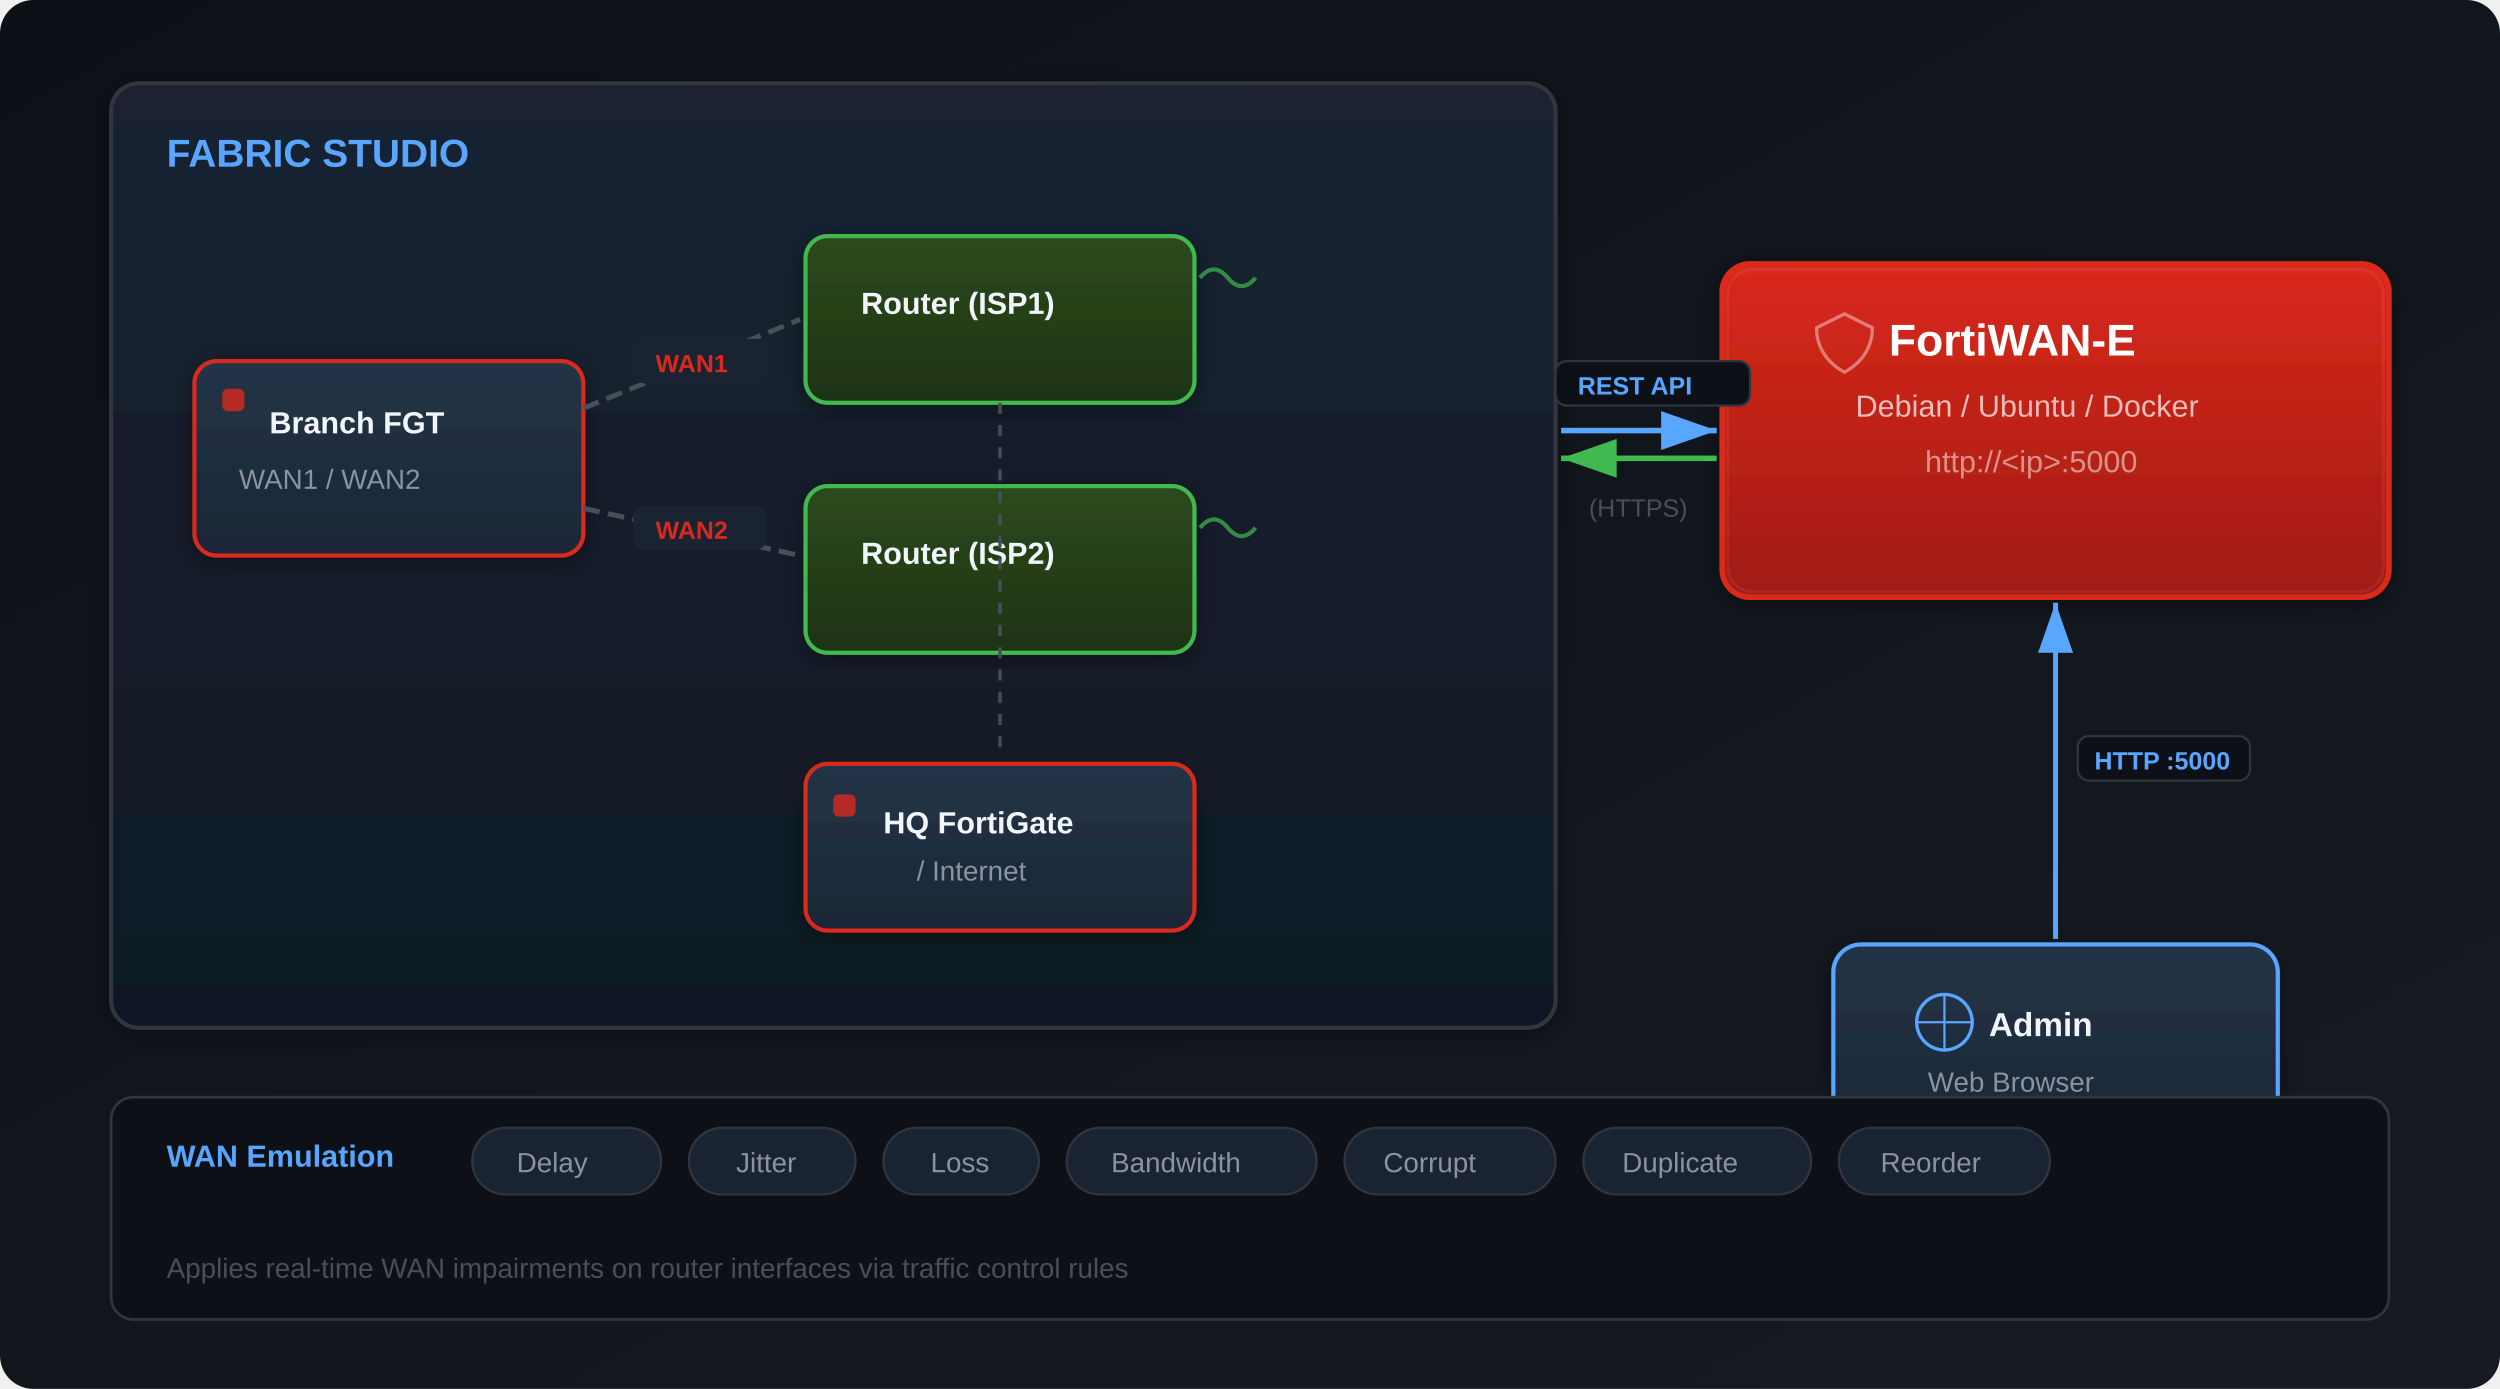
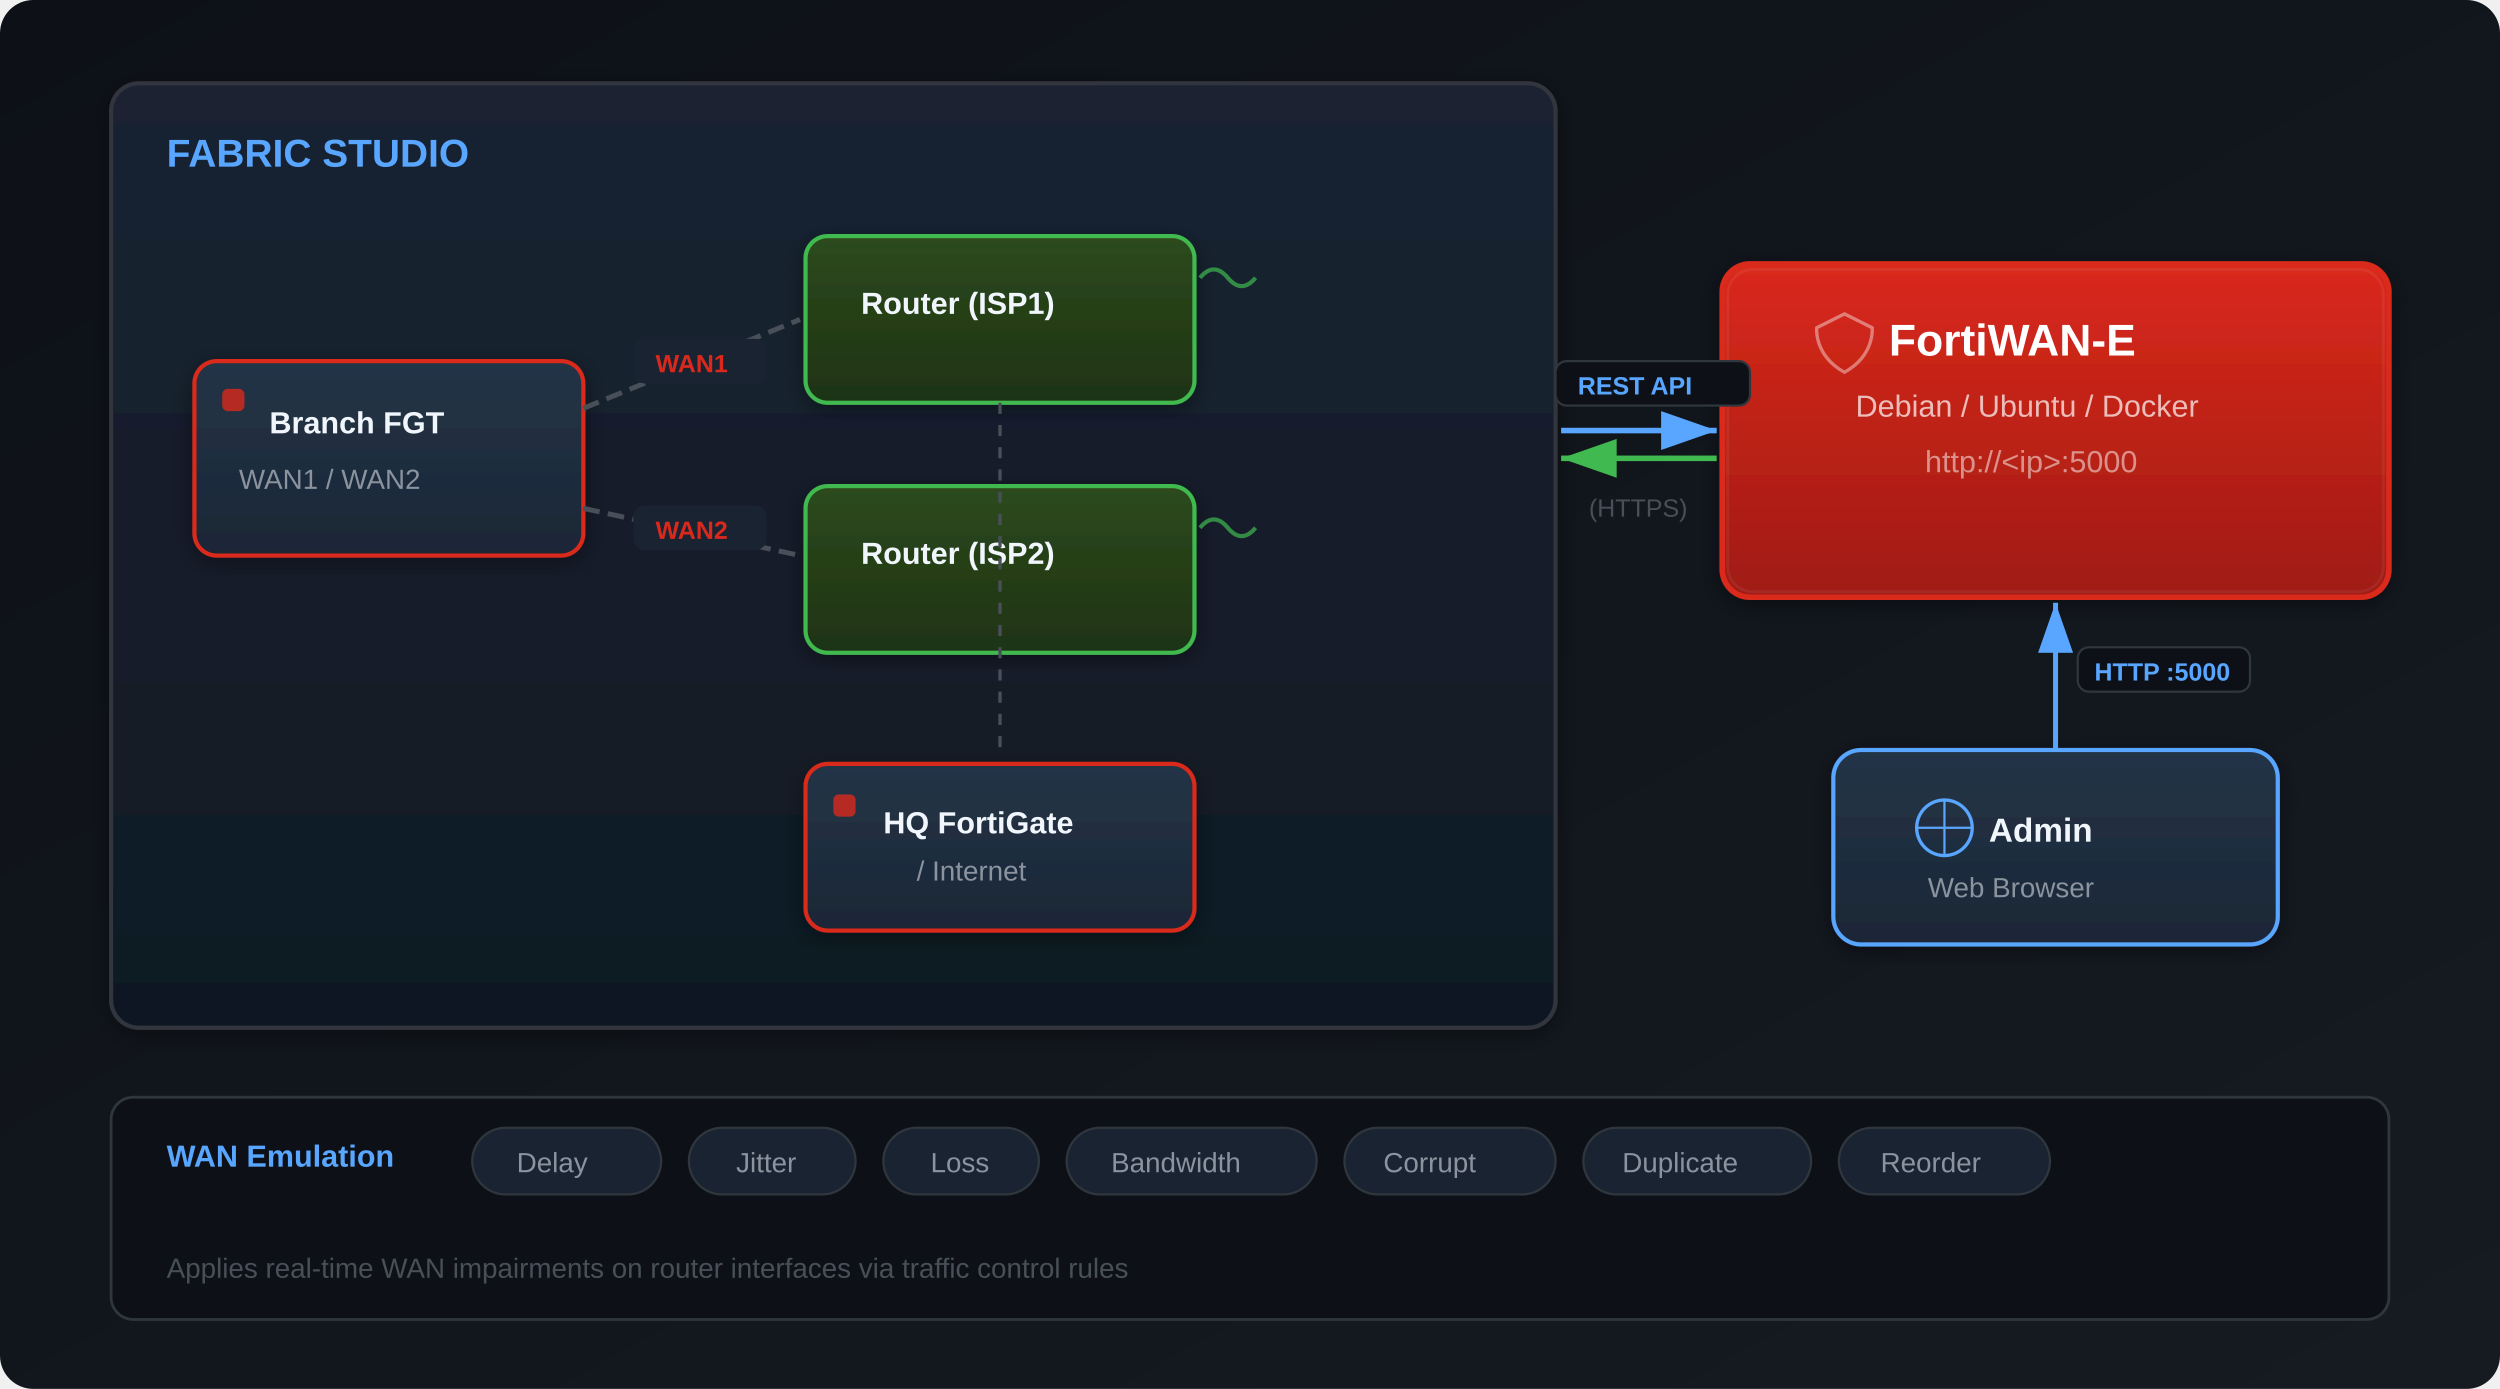
<svg xmlns="http://www.w3.org/2000/svg" viewBox="0 0 900 500" font-family="Segoe UI, Arial, sans-serif">
  <defs>
    <linearGradient id="bg" x1="0%" y1="0%" x2="100%" y2="100%">
      <stop offset="0%" style="stop-color:#0d1117" />
      <stop offset="100%" style="stop-color:#161b22" />
    </linearGradient>
    <linearGradient id="fsGrad" x1="0%" y1="0%" x2="0%" y2="100%">
      <stop offset="0%" style="stop-color:#1a2332" />
      <stop offset="100%" style="stop-color:#0f1923" />
    </linearGradient>
    <linearGradient id="fweGrad" x1="0%" y1="0%" x2="0%" y2="100%">
      <stop offset="0%" style="stop-color:#da291c" />
      <stop offset="100%" style="stop-color:#a01a12" />
    </linearGradient>
    <linearGradient id="devGrad" x1="0%" y1="0%" x2="0%" y2="100%">
      <stop offset="0%" style="stop-color:#243447" />
      <stop offset="100%" style="stop-color:#1a2736" />
    </linearGradient>
    <linearGradient id="routerGrad" x1="0%" y1="0%" x2="0%" y2="100%">
      <stop offset="0%" style="stop-color:#2d4a1e" />
      <stop offset="100%" style="stop-color:#1e3312" />
    </linearGradient>
    <filter id="glow">
      <feGaussianBlur stdDeviation="3" result="blur" />
      <feMerge>
        <feMergeNode in="blur" />
        <feMergeNode in="SourceGraphic" />
      </feMerge>
    </filter>
    <filter id="shadow">
      <feDropShadow dx="0" dy="2" stdDeviation="4" flood-color="#000" flood-opacity="0.4" />
    </filter>
    <marker id="arrow" markerWidth="10" markerHeight="7" refX="10" refY="3.5" orient="auto">
      <polygon points="0 0, 10 3.5, 0 7" fill="#58a6ff" />
    </marker>
    <marker id="arrowRed" markerWidth="10" markerHeight="7" refX="10" refY="3.5" orient="auto">
      <polygon points="0 0, 10 3.5, 0 7" fill="#da291c" />
    </marker>
    <marker id="arrowGreen" markerWidth="10" markerHeight="7" refX="10" refY="3.5" orient="auto">
      <polygon points="0 0, 10 3.5, 0 7" fill="#3fb950" />
    </marker>
  </defs>
  <rect width="900" height="500" rx="12" fill="url(#bg)" />
  <rect x="40" y="30" width="520" height="340" rx="10" fill="url(#fsGrad)" stroke="#30363d" stroke-width="1.5" filter="url(#shadow)" />
  <text x="60" y="60" fill="#58a6ff" font-size="14" font-weight="600">FABRIC STUDIO</text>
  <rect x="70" y="130" width="140" height="70" rx="8" fill="url(#devGrad)" stroke="#da291c" stroke-width="1.5" filter="url(#shadow)" />
  <text x="97" y="156" fill="#f0f6fc" font-size="11" font-weight="600">Branch FGT</text>
  <text x="86" y="176" fill="#8b949e" font-size="10">WAN1 / WAN2</text>
  <rect x="80" y="140" width="8" height="8" rx="2" fill="#da291c" opacity="0.8" />
  <rect x="290" y="85" width="140" height="60" rx="8" fill="url(#routerGrad)" stroke="#3fb950" stroke-width="1.5" filter="url(#shadow)" />
  <text x="310" y="113" fill="#f0f6fc" font-size="11" font-weight="600">Router (ISP1)</text>
  <path d="M432 100 Q437 94 442 100 Q447 106 452 100" fill="none" stroke="#3fb950" stroke-width="1.5" opacity="0.7" />
  <rect x="290" y="175" width="140" height="60" rx="8" fill="url(#routerGrad)" stroke="#3fb950" stroke-width="1.5" filter="url(#shadow)" />
  <text x="310" y="203" fill="#f0f6fc" font-size="11" font-weight="600">Router (ISP2)</text>
  <path d="M432 190 Q437 184 442 190 Q447 196 452 190" fill="none" stroke="#3fb950" stroke-width="1.5" opacity="0.7" />
  <rect x="290" y="275" width="140" height="60" rx="8" fill="url(#devGrad)" stroke="#da291c" stroke-width="1.5" filter="url(#shadow)" />
  <text x="318" y="300" fill="#f0f6fc" font-size="11" font-weight="600">HQ FortiGate</text>
  <text x="330" y="317" fill="#8b949e" font-size="10">/ Internet</text>
  <rect x="300" y="286" width="8" height="8" rx="2" fill="#da291c" opacity="0.8" />
  <line x1="210" y1="147" x2="288" y2="115" stroke="#484f58" stroke-width="1.8" stroke-dasharray="6,3" />
  <line x1="210" y1="183" x2="288" y2="200" stroke="#484f58" stroke-width="1.8" stroke-dasharray="6,3" />
  <line x1="360" y1="145" x2="360" y2="273" stroke="#484f58" stroke-width="1.2" stroke-dasharray="4,4" />
  <rect x="228" y="122" width="48" height="16" rx="4" fill="#1a2332" />
  <text x="236" y="134" fill="#da291c" font-size="9" font-weight="600">WAN1</text>
  <rect x="228" y="182" width="48" height="16" rx="4" fill="#1a2332" />
  <text x="236" y="194" fill="#da291c" font-size="9" font-weight="600">WAN2</text>
  <rect x="620" y="95" width="240" height="120" rx="10" fill="url(#fweGrad)" stroke="#da291c" stroke-width="2" filter="url(#shadow)" />
  <rect x="622" y="97" width="236" height="116" rx="9" fill="none" stroke="rgba(255,255,255,0.06)" stroke-width="1" />
  <text x="680" y="128" fill="#ffffff" font-size="16" font-weight="700">FortiWAN-E</text>
  <text x="668" y="150" fill="rgba(255,255,255,0.7)" font-size="11">Debian / Ubuntu / Docker</text>
  <text x="693" y="170" fill="rgba(255,255,255,0.5)" font-size="11">http://&lt;ip&gt;:5000</text>
  <path d="M654 118 L664 113 L674 118 C674 118 675 128 664 134 C653 128 654 118 654 118Z" fill="none" stroke="rgba(255,255,255,0.4)" stroke-width="1.2" />
-   <rect x="660" y="340" width="160" height="70" rx="10" fill="url(#devGrad)" stroke="#58a6ff" stroke-width="1.5" filter="url(#shadow)" />
-   <circle cx="700" cy="368" r="10" fill="none" stroke="#58a6ff" stroke-width="1.2" />
-   <line x1="700" y1="358" x2="700" y2="378" stroke="#58a6ff" stroke-width="0.8" />
-   <line x1="690" y1="368" x2="710" y2="368" stroke="#58a6ff" stroke-width="0.8" />
-   <text x="716" y="373" fill="#f0f6fc" font-size="12" font-weight="600">Admin</text>
-   <text x="694" y="393" fill="#8b949e" font-size="10">Web Browser</text>
+   <rect x="660" y="270" width="160" height="70" rx="10" fill="url(#devGrad)" stroke="#58a6ff" stroke-width="1.5" filter="url(#shadow)" />
+   <circle cx="700" cy="298" r="10" fill="none" stroke="#58a6ff" stroke-width="1.2" />
+   <line x1="700" y1="288" x2="700" y2="308" stroke="#58a6ff" stroke-width="0.8" />
+   <line x1="690" y1="298" x2="710" y2="298" stroke="#58a6ff" stroke-width="0.8" />
+   <text x="716" y="303" fill="#f0f6fc" font-size="12" font-weight="600">Admin</text>
+   <text x="694" y="323" fill="#8b949e" font-size="10">Web Browser</text>
  <line x1="562" y1="155" x2="618" y2="155" stroke="#58a6ff" stroke-width="2" marker-end="url(#arrow)" />
  <line x1="618" y1="165" x2="562" y2="165" stroke="#3fb950" stroke-width="2" marker-end="url(#arrowGreen)" />
  <rect x="560" y="130" width="70" height="16" rx="4" fill="#0d1117" stroke="#30363d" stroke-width="0.8" />
  <text x="568" y="142" fill="#58a6ff" font-size="9" font-weight="600">REST API</text>
  <text x="572" y="186" fill="#484f58" font-size="9">(HTTPS)</text>
-   <line x1="740" y1="338" x2="740" y2="217" stroke="#58a6ff" stroke-width="1.8" marker-end="url(#arrow)" />
-   <rect x="748" y="265" width="62" height="16" rx="4" fill="#0d1117" stroke="#30363d" stroke-width="0.8" />
-   <text x="754" y="277" fill="#58a6ff" font-size="9" font-weight="600">HTTP :5000</text>
+   <line x1="740" y1="270" x2="740" y2="217" stroke="#58a6ff" stroke-width="1.8" marker-end="url(#arrow)" />
+   <rect x="748" y="233" width="62" height="16" rx="4" fill="#0d1117" stroke="#30363d" stroke-width="0.8" />
+   <text x="754" y="245" fill="#58a6ff" font-size="9" font-weight="600">HTTP :5000</text>
  <rect x="40" y="395" width="820" height="80" rx="8" fill="#0d1117" stroke="#30363d" stroke-width="1" />
  <text x="60" y="420" fill="#58a6ff" font-size="11" font-weight="600">WAN Emulation</text>
  <rect x="170" y="406" width="68" height="24" rx="12" fill="#1a2332" stroke="#30363d" stroke-width="0.8" />
  <text x="186" y="422" fill="#8b949e" font-size="10">Delay</text>
  <rect x="248" y="406" width="60" height="24" rx="12" fill="#1a2332" stroke="#30363d" stroke-width="0.8" />
  <text x="265" y="422" fill="#8b949e" font-size="10">Jitter</text>
  <rect x="318" y="406" width="56" height="24" rx="12" fill="#1a2332" stroke="#30363d" stroke-width="0.8" />
  <text x="335" y="422" fill="#8b949e" font-size="10">Loss</text>
  <rect x="384" y="406" width="90" height="24" rx="12" fill="#1a2332" stroke="#30363d" stroke-width="0.8" />
  <text x="400" y="422" fill="#8b949e" font-size="10">Bandwidth</text>
  <rect x="484" y="406" width="76" height="24" rx="12" fill="#1a2332" stroke="#30363d" stroke-width="0.8" />
  <text x="498" y="422" fill="#8b949e" font-size="10">Corrupt</text>
  <rect x="570" y="406" width="82" height="24" rx="12" fill="#1a2332" stroke="#30363d" stroke-width="0.8" />
  <text x="584" y="422" fill="#8b949e" font-size="10">Duplicate</text>
  <rect x="662" y="406" width="76" height="24" rx="12" fill="#1a2332" stroke="#30363d" stroke-width="0.8" />
  <text x="677" y="422" fill="#8b949e" font-size="10">Reorder</text>
  <text x="60" y="460" fill="#484f58" font-size="10">Applies real-time WAN impairments on router interfaces via traffic control rules</text>
</svg>
